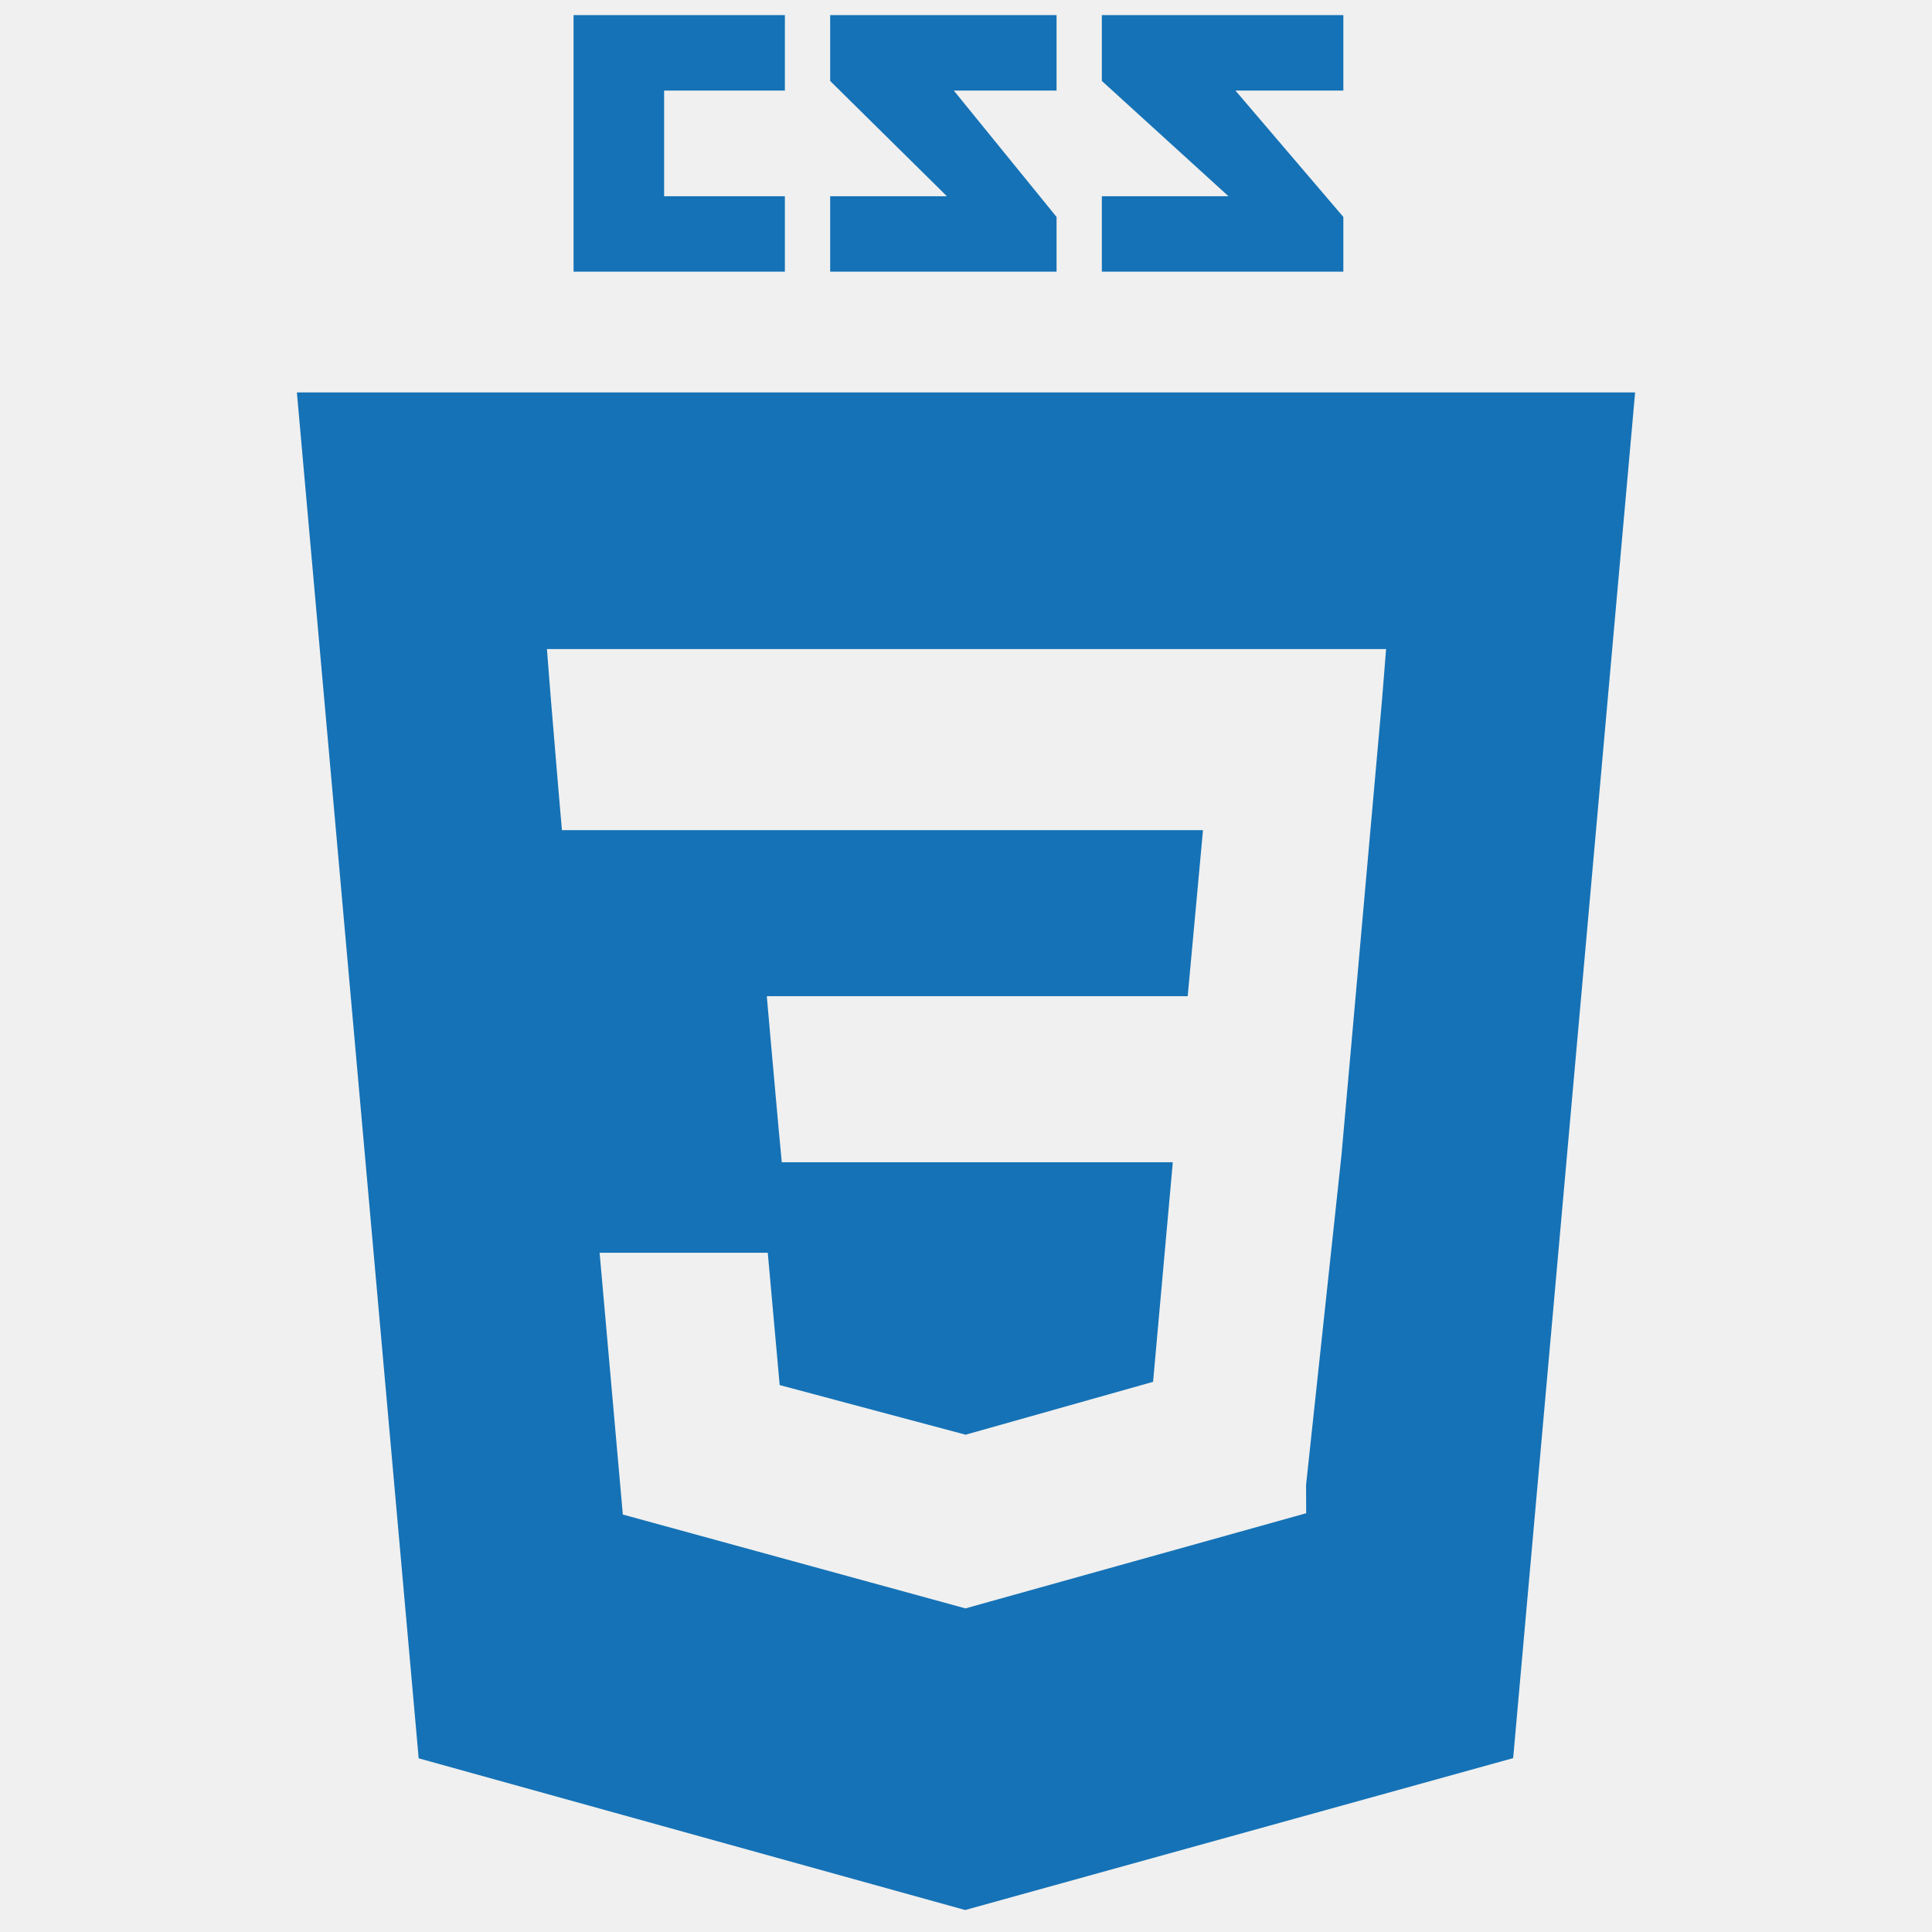
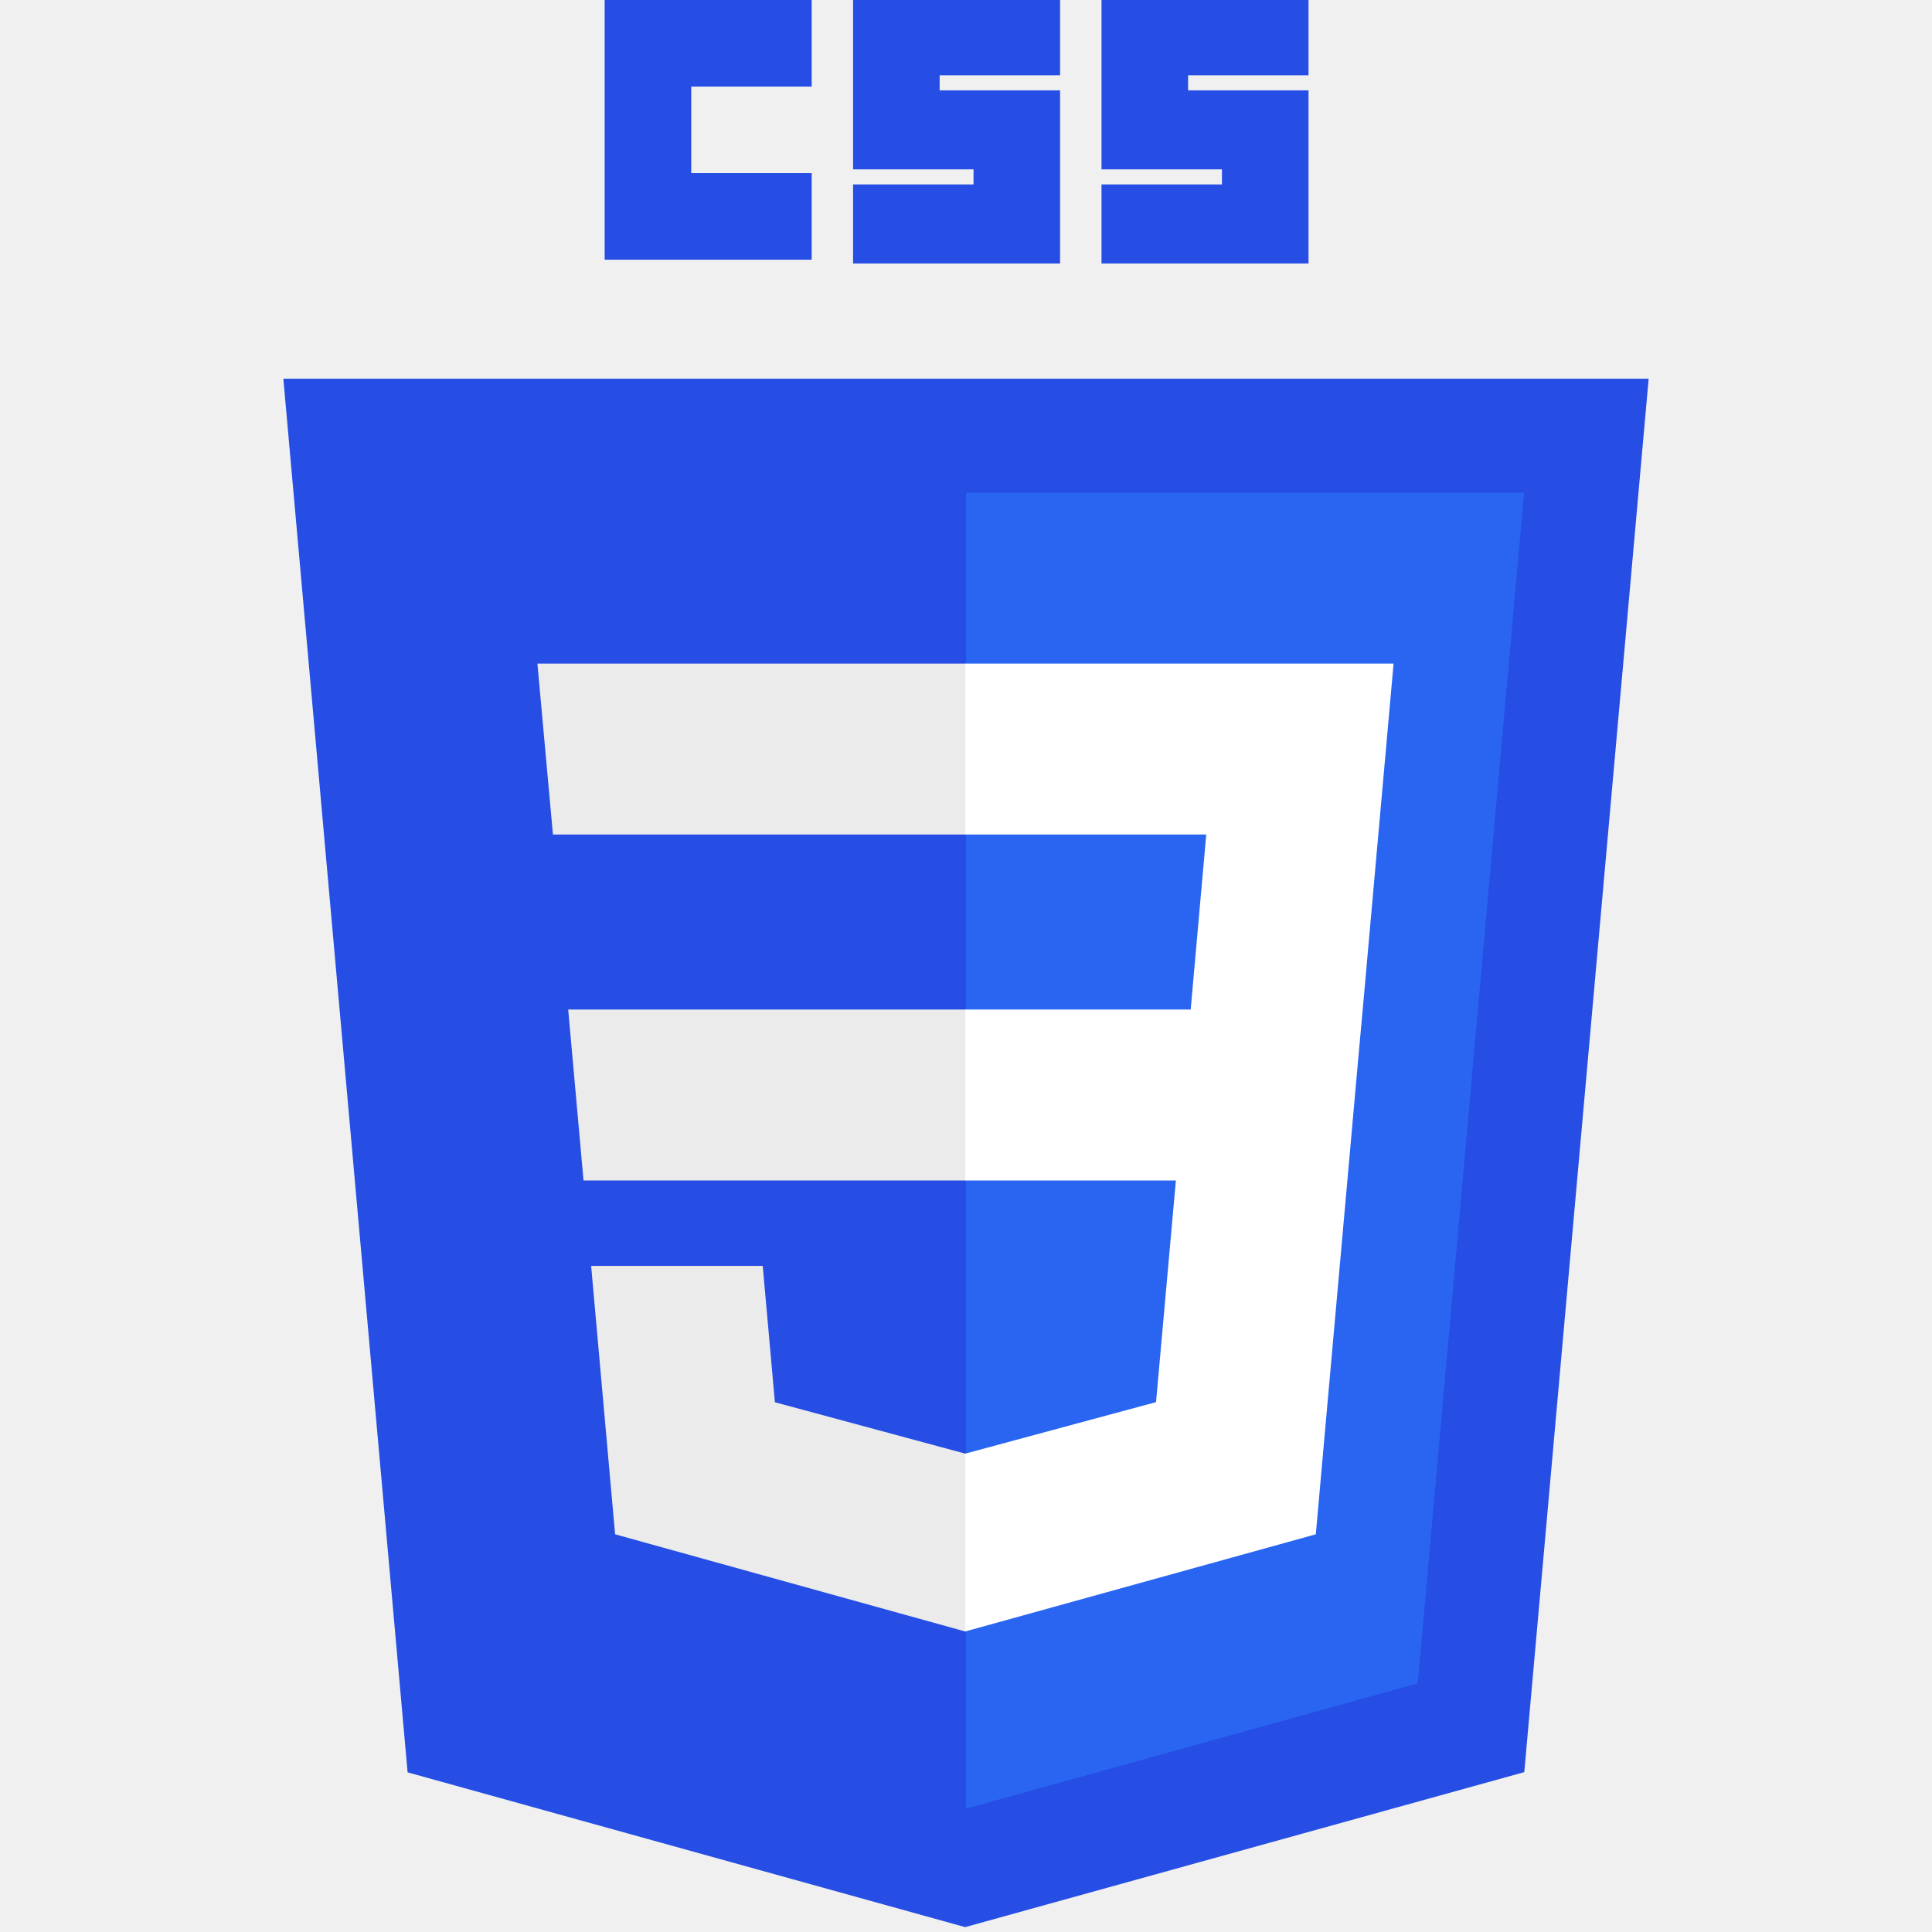
- <svg xmlns="http://www.w3.org/2000/svg" width="48" height="48" viewBox="0 0 48 48" fill="none">
-   <path d="M7.376 9.75L10.402 43.685L23.979 47.454L37.594 43.68L40.624 9.75H7.376ZM33.33 28.683L32.449 36.892L32.452 37.596L24 39.956L23.993 39.962L15.474 37.628L14.897 31.125H19.075L19.371 34.412L24.002 35.648L24 35.654V35.642L28.648 34.331L29.138 28.875H19.423L19.34 27.992L19.15 25.874L19.051 24.75H29.508L29.888 20.625H13.961L13.877 19.654L13.688 17.393L13.588 16.125H34.437L34.337 17.375L33.33 28.683ZM33.375 5.39L30.694 2.25H33.375V0.375H27.375V2.011L30.521 4.875H27.375V6.75H33.375V5.39ZM26.25 5.39L23.697 2.25H26.25V0.375H20.625V2.011L23.525 4.875H20.625V6.75H26.25V5.39ZM19.5 4.875H16.5V2.25H19.5V0.375H14.25V6.75H19.5V4.875Z" fill="#1572B6" />
+ <svg xmlns="http://www.w3.org/2000/svg" width="80" height="80" viewBox="0 0 80 80" fill="none">
+   <path d="M39.965 79.798L16.878 73.389L11.733 15.682H68.267L63.117 73.38L39.965 79.798Z" fill="#264DE4" />
+   <path d="M58.707 69.706L63.109 20.401H40V74.892L58.707 69.706Z" fill="#2965F1" />
+   <path d="M23.528 41.803L24.162 48.88H40V41.803H23.528Z" fill="#EBEBEB" />
+   <path d="M22.253 27.478L22.896 34.556H40V27.478H22.253Z" fill="#EBEBEB" />
+   <path d="M40 60.184L39.969 60.192L32.087 58.064L31.583 52.419H24.478L25.47 63.532L39.967 67.556L40 67.547V60.184Z" fill="#EBEBEB" />
+   <path d="M25.038 0H33.61V3.585H28.623V7.169H33.61V10.754H25.038V0Z" fill="#264DE4" />
+   <path d="M35.324 0H43.896V3.117H38.909V3.741H43.896V10.91H35.324V7.637H40.312V7.013H35.324V0Z" fill="#264DE4" />
+   <path d="M45.611 0H54.183V3.117H49.196V3.741H54.183V10.91H45.611V7.637H50.598V7.013H45.611V0Z" fill="#264DE4" />
+   <path d="M56.427 41.803L57.705 27.478H39.975V34.556H49.948L49.304 41.803H39.975V48.88H48.691L47.869 58.059L39.975 60.19V67.553L54.485 63.532L54.591 62.336L56.254 43.703L56.427 41.803Z" fill="white" />
</svg>
